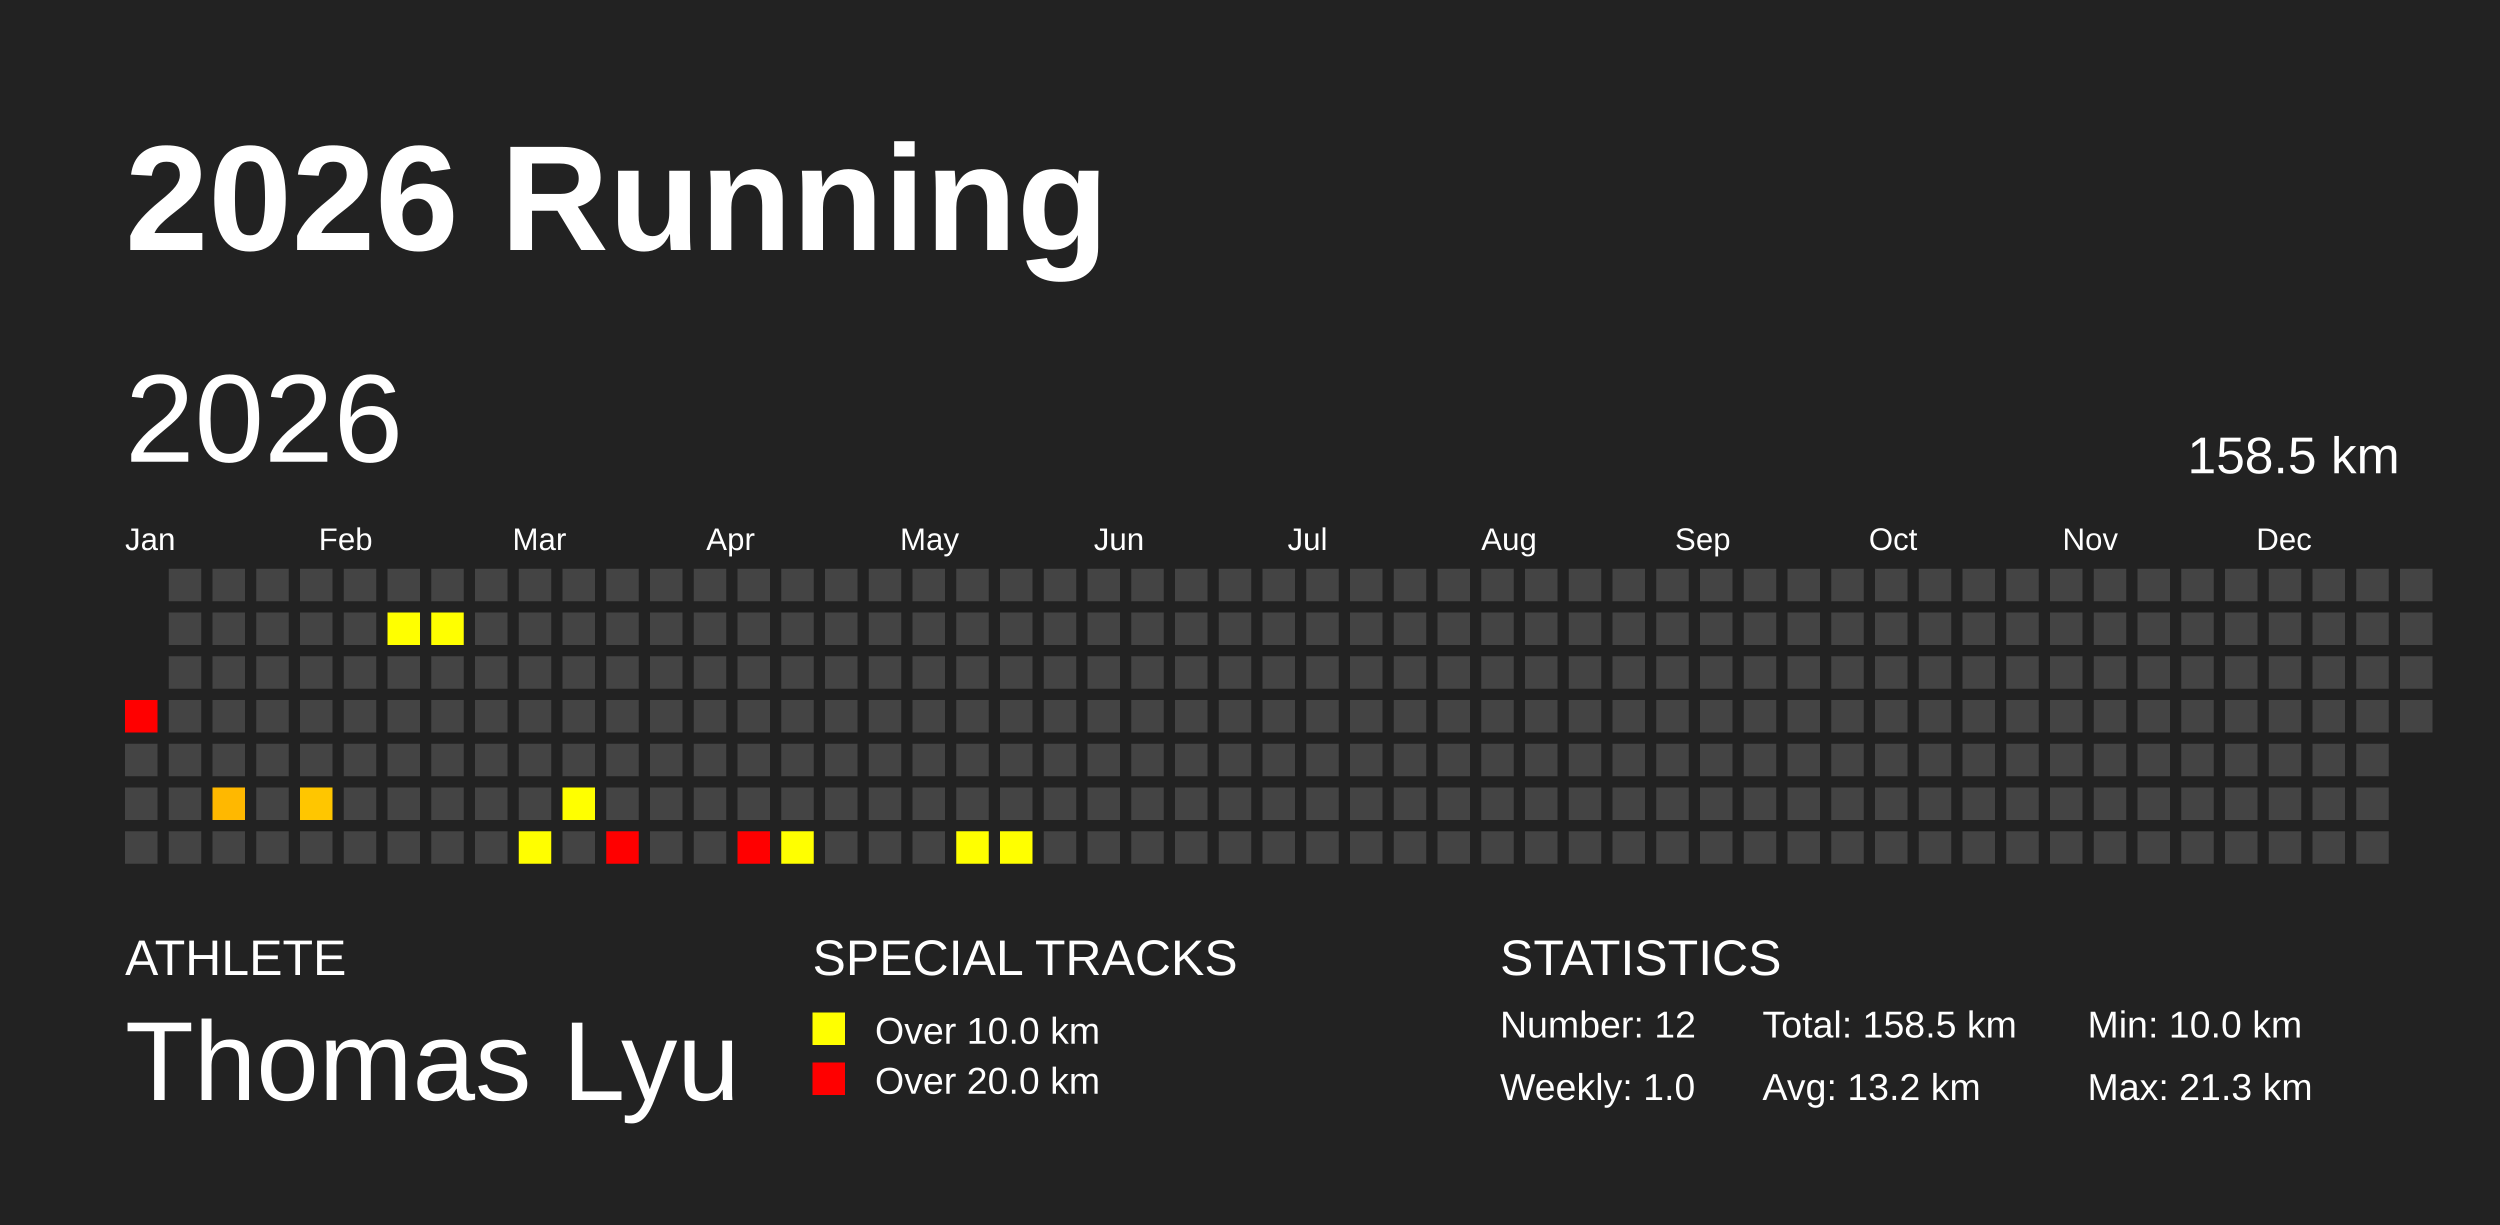
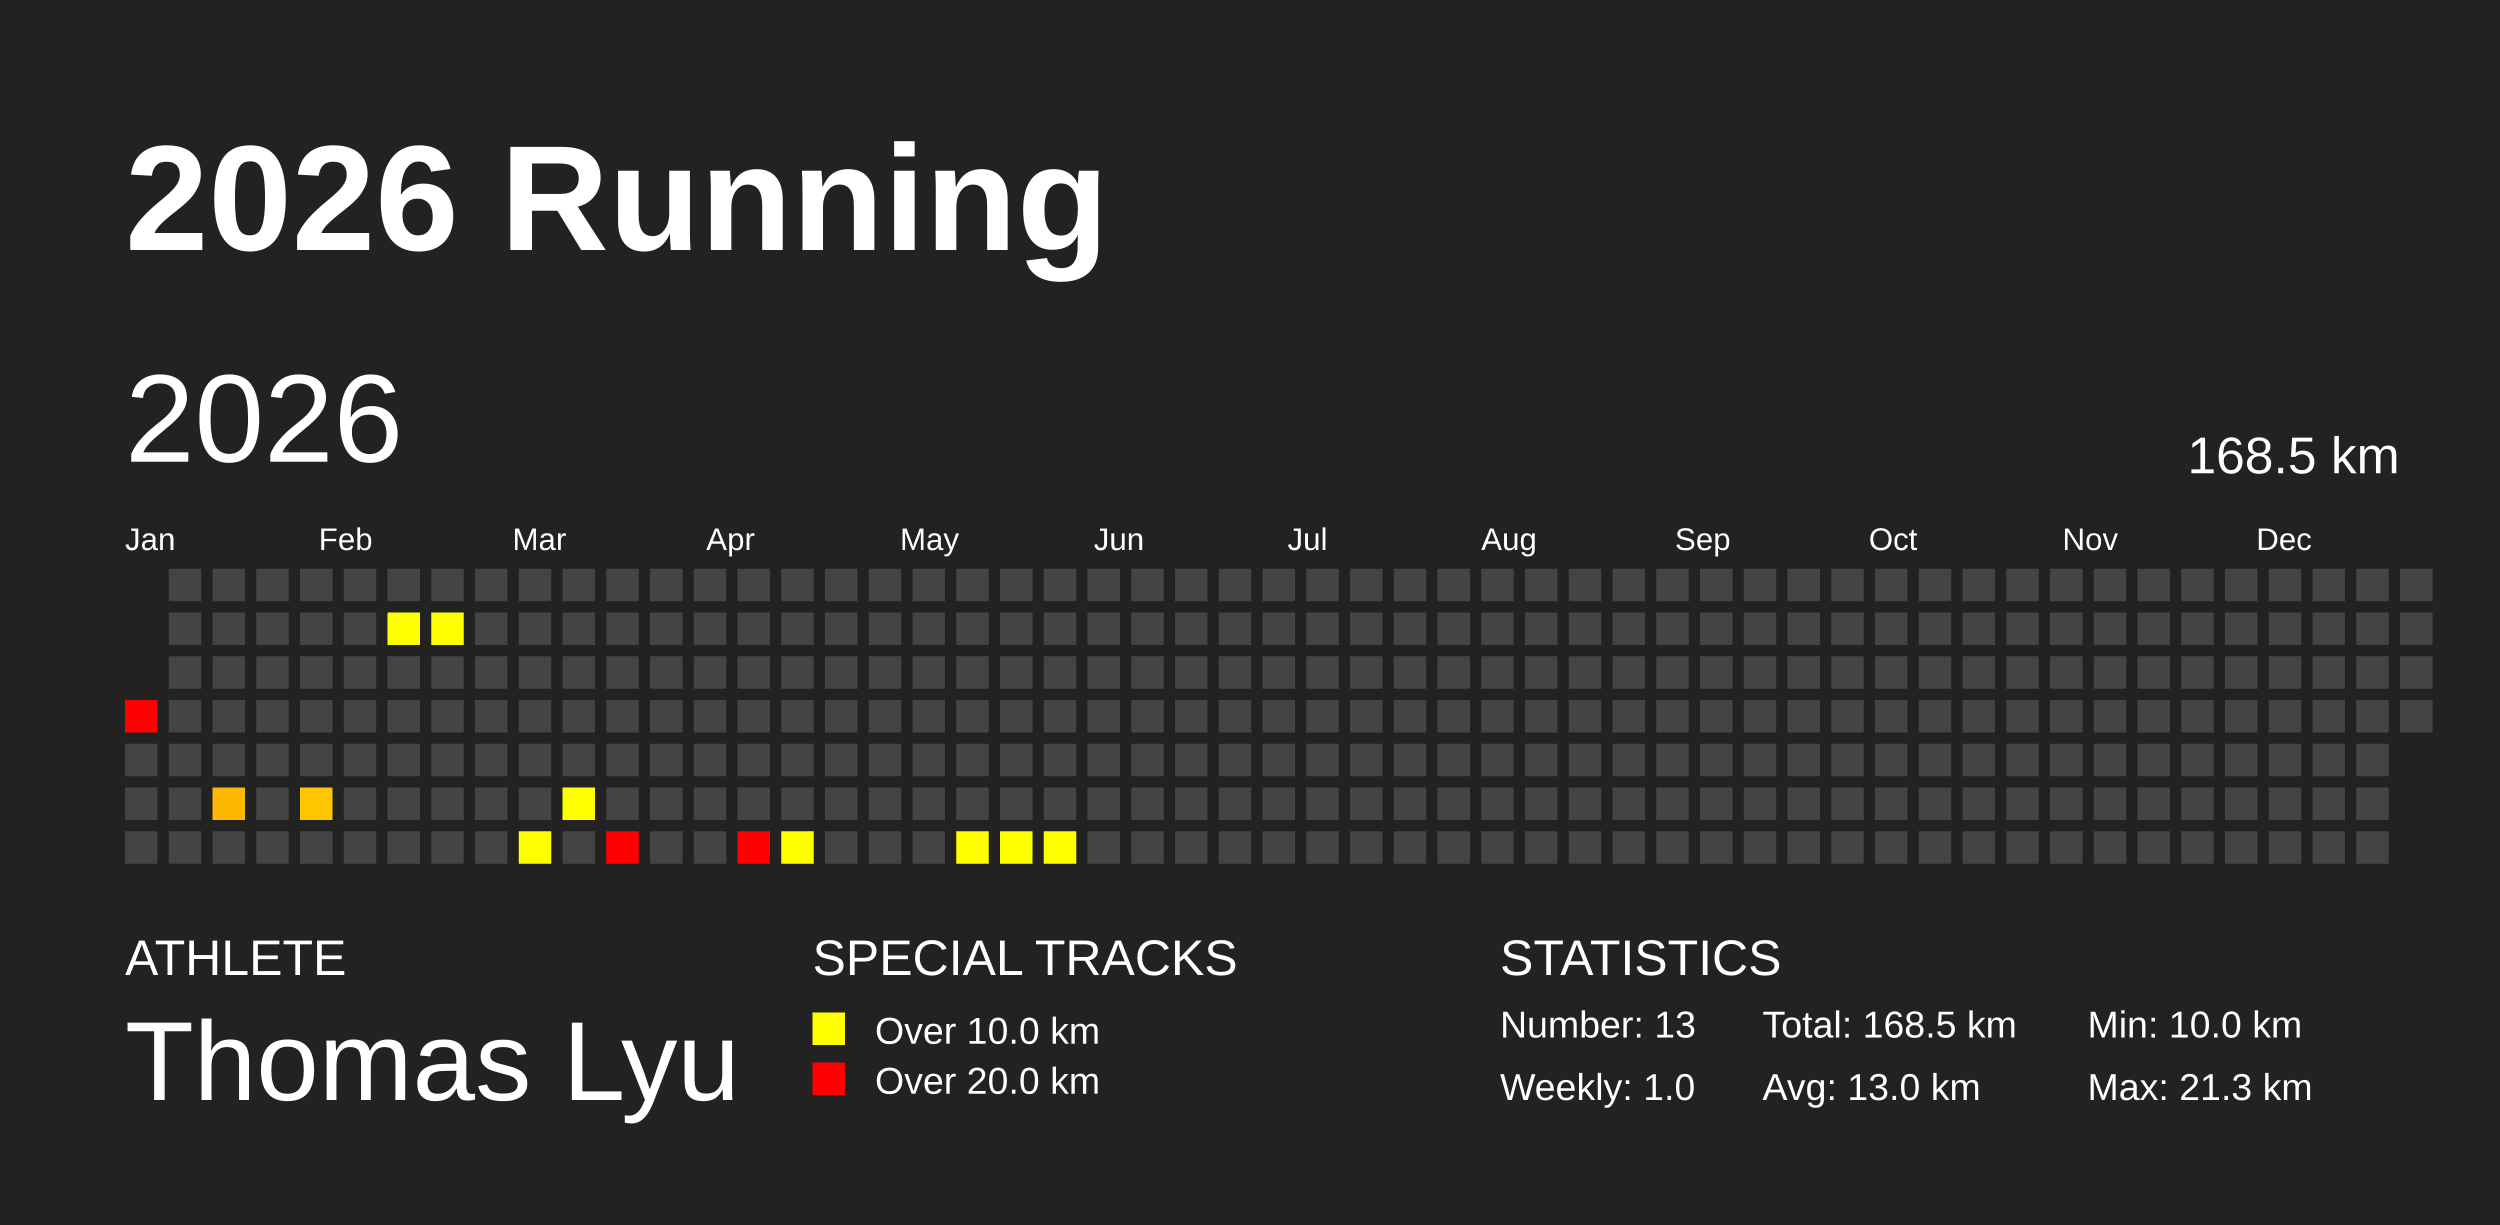
<svg xmlns="http://www.w3.org/2000/svg" baseProfile="full" height="98mm" version="1.1" viewBox="0,0,200,98" width="200mm">
  <defs />
  <rect fill="#222222" height="98" width="200" x="0" y="0" />
  <text fill="#FFFFFF" style="font-size:12px; font-family:Arial; font-weight:bold;" x="10" y="20">2026 Running</text>
  <text fill="#FFFFFF" style="font-size:4px; font-family:Arial" x="10" y="78">ATHLETE</text>
  <text fill="#FFFFFF" style="font-size:9px; font-family:Arial" x="10" y="88">Thomas Lyu</text>
  <text fill="#FFFFFF" style="font-size:4px; font-family:Arial" x="65" y="78">SPECIAL TRACKS</text>
  <rect fill="yellow" height="2.6" width="2.6" x="65" y="81" />
  <text fill="#FFFFFF" style="font-size:3px; font-family:Arial" x="70" y="83.5">Over 10.0 km</text>
  <rect fill="red" height="2.6" width="2.6" x="65" y="85" />
  <text fill="#FFFFFF" style="font-size:3px; font-family:Arial" x="70" y="87.5">Over 20.0 km</text>
  <text fill="#FFFFFF" style="font-size:4px; font-family:Arial" x="120" y="78">STATISTICS</text>
-   <text fill="#FFFFFF" style="font-size:3px; font-family:Arial" x="120" y="83">Number: 12</text>
+   <text fill="#FFFFFF" style="font-size:3px; font-family:Arial" x="120" y="83">Number: 13</text>
  <text fill="#FFFFFF" style="font-size:3px; font-family:Arial" x="120" y="88">Weekly: 1.0</text>
-   <text fill="#FFFFFF" style="font-size:3px; font-family:Arial" x="141" y="83">Total: 158.5 km</text>
-   <text fill="#FFFFFF" style="font-size:3px; font-family:Arial" x="141" y="88">Avg: 13.2 km</text>
+   <text fill="#FFFFFF" style="font-size:3px; font-family:Arial" x="141" y="83">Total: 168.5 km</text>
+   <text fill="#FFFFFF" style="font-size:3px; font-family:Arial" x="141" y="88">Avg: 13.0 km</text>
  <text fill="#FFFFFF" style="font-size:3px; font-family:Arial" x="167" y="83">Min: 10.0 km</text>
  <text fill="#FFFFFF" style="font-size:3px; font-family:Arial" x="167" y="88">Max: 21.3 km</text>
  <text dominant-baseline="hanging" fill="#FFFFFF" style="font-size:10.0px; font-family:Arial;" x="10" y="30">2026</text>
-   <text dominant-baseline="hanging" fill="#FFFFFF" style="font-size:4.125px; font-family:Arial;" x="175" y="35">158.5 km</text>
+   <text dominant-baseline="hanging" fill="#FFFFFF" style="font-size:4.125px; font-family:Arial;" x="175" y="35">168.5 km</text>
  <text fill="#FFFFFF" style="font-size:2.5px; font-family:Arial" x="10.0" y="44">Jan</text>
  <text fill="#FFFFFF" style="font-size:2.5px; font-family:Arial" x="25.5" y="44">Feb</text>
  <text fill="#FFFFFF" style="font-size:2.5px; font-family:Arial" x="41.0" y="44">Mar</text>
  <text fill="#FFFFFF" style="font-size:2.5px; font-family:Arial" x="56.5" y="44">Apr</text>
  <text fill="#FFFFFF" style="font-size:2.5px; font-family:Arial" x="72.0" y="44">May</text>
  <text fill="#FFFFFF" style="font-size:2.5px; font-family:Arial" x="87.5" y="44">Jun</text>
  <text fill="#FFFFFF" style="font-size:2.5px; font-family:Arial" x="103.0" y="44">Jul</text>
  <text fill="#FFFFFF" style="font-size:2.5px; font-family:Arial" x="118.5" y="44">Aug</text>
  <text fill="#FFFFFF" style="font-size:2.5px; font-family:Arial" x="134.0" y="44">Sep</text>
  <text fill="#FFFFFF" style="font-size:2.5px; font-family:Arial" x="149.5" y="44">Oct</text>
  <text fill="#FFFFFF" style="font-size:2.5px; font-family:Arial" x="165.0" y="44">Nov</text>
  <text fill="#FFFFFF" style="font-size:2.5px; font-family:Arial" x="180.5" y="44">Dec</text>
  <rect fill="red" height="2.6" width="2.6" x="10.0" y="56.0" />
  <rect fill="#444444" height="2.6" width="2.6" x="10.0" y="59.5" />
  <rect fill="#444444" height="2.6" width="2.6" x="10.0" y="63.0" />
  <rect fill="#444444" height="2.6" width="2.6" x="10.0" y="66.5" />
  <rect fill="#444444" height="2.6" width="2.6" x="13.5" y="45.5" />
  <rect fill="#444444" height="2.6" width="2.6" x="13.5" y="49.0" />
  <rect fill="#444444" height="2.6" width="2.6" x="13.5" y="52.5" />
  <rect fill="#444444" height="2.6" width="2.6" x="13.5" y="56.0" />
  <rect fill="#444444" height="2.6" width="2.6" x="13.5" y="59.5" />
  <rect fill="#444444" height="2.6" width="2.6" x="13.5" y="63.0" />
  <rect fill="#444444" height="2.6" width="2.6" x="13.5" y="66.5" />
  <rect fill="#444444" height="2.6" width="2.6" x="17.0" y="45.5" />
  <rect fill="#444444" height="2.6" width="2.6" x="17.0" y="49.0" />
  <rect fill="#444444" height="2.6" width="2.6" x="17.0" y="52.5" />
  <rect fill="#444444" height="2.6" width="2.6" x="17.0" y="56.0" />
  <rect fill="#444444" height="2.6" width="2.6" x="17.0" y="59.5" />
  <rect fill="#ffb800" height="2.6" width="2.6" x="17.0" y="63.0" />
  <rect fill="#444444" height="2.6" width="2.6" x="17.0" y="66.5" />
  <rect fill="#444444" height="2.6" width="2.6" x="20.5" y="45.5" />
  <rect fill="#444444" height="2.6" width="2.6" x="20.5" y="49.0" />
  <rect fill="#444444" height="2.6" width="2.6" x="20.5" y="52.5" />
  <rect fill="#444444" height="2.6" width="2.6" x="20.5" y="56.0" />
  <rect fill="#444444" height="2.6" width="2.6" x="20.5" y="59.5" />
  <rect fill="#444444" height="2.6" width="2.6" x="20.5" y="63.0" />
  <rect fill="#444444" height="2.6" width="2.6" x="20.5" y="66.5" />
  <rect fill="#444444" height="2.6" width="2.6" x="24.0" y="45.5" />
  <rect fill="#444444" height="2.6" width="2.6" x="24.0" y="49.0" />
  <rect fill="#444444" height="2.6" width="2.6" x="24.0" y="52.5" />
  <rect fill="#444444" height="2.6" width="2.6" x="24.0" y="56.0" />
  <rect fill="#444444" height="2.6" width="2.6" x="24.0" y="59.5" />
  <rect fill="#ffc600" height="2.6" width="2.6" x="24.0" y="63.0" />
  <rect fill="#444444" height="2.6" width="2.6" x="24.0" y="66.5" />
  <rect fill="#444444" height="2.6" width="2.6" x="27.5" y="45.5" />
  <rect fill="#444444" height="2.6" width="2.6" x="27.5" y="49.0" />
  <rect fill="#444444" height="2.6" width="2.6" x="27.5" y="52.5" />
  <rect fill="#444444" height="2.6" width="2.6" x="27.5" y="56.0" />
  <rect fill="#444444" height="2.6" width="2.6" x="27.5" y="59.5" />
  <rect fill="#444444" height="2.6" width="2.6" x="27.5" y="63.0" />
  <rect fill="#444444" height="2.6" width="2.6" x="27.5" y="66.5" />
  <rect fill="#444444" height="2.6" width="2.6" x="31.0" y="45.5" />
  <rect fill="#ffff00" height="2.6" width="2.6" x="31.0" y="49.0" />
  <rect fill="#444444" height="2.6" width="2.6" x="31.0" y="52.5" />
  <rect fill="#444444" height="2.6" width="2.6" x="31.0" y="56.0" />
  <rect fill="#444444" height="2.6" width="2.6" x="31.0" y="59.5" />
  <rect fill="#444444" height="2.6" width="2.6" x="31.0" y="63.0" />
  <rect fill="#444444" height="2.6" width="2.6" x="31.0" y="66.5" />
  <rect fill="#444444" height="2.6" width="2.6" x="34.5" y="45.5" />
  <rect fill="#ffff00" height="2.6" width="2.6" x="34.5" y="49.0" />
  <rect fill="#444444" height="2.6" width="2.6" x="34.5" y="52.5" />
  <rect fill="#444444" height="2.6" width="2.6" x="34.5" y="56.0" />
  <rect fill="#444444" height="2.6" width="2.6" x="34.5" y="59.5" />
  <rect fill="#444444" height="2.6" width="2.6" x="34.5" y="63.0" />
  <rect fill="#444444" height="2.6" width="2.6" x="34.5" y="66.5" />
  <rect fill="#444444" height="2.6" width="2.6" x="38.0" y="45.5" />
  <rect fill="#444444" height="2.6" width="2.6" x="38.0" y="49.0" />
  <rect fill="#444444" height="2.6" width="2.6" x="38.0" y="52.5" />
  <rect fill="#444444" height="2.6" width="2.6" x="38.0" y="56.0" />
  <rect fill="#444444" height="2.6" width="2.6" x="38.0" y="59.5" />
  <rect fill="#444444" height="2.6" width="2.6" x="38.0" y="63.0" />
  <rect fill="#444444" height="2.6" width="2.6" x="38.0" y="66.5" />
  <rect fill="#444444" height="2.6" width="2.6" x="41.5" y="45.5" />
  <rect fill="#444444" height="2.6" width="2.6" x="41.5" y="49.0" />
  <rect fill="#444444" height="2.6" width="2.6" x="41.5" y="52.5" />
  <rect fill="#444444" height="2.6" width="2.6" x="41.5" y="56.0" />
  <rect fill="#444444" height="2.6" width="2.6" x="41.5" y="59.5" />
  <rect fill="#444444" height="2.6" width="2.6" x="41.5" y="63.0" />
  <rect fill="#fffe00" height="2.6" width="2.6" x="41.5" y="66.5" />
  <rect fill="#444444" height="2.6" width="2.6" x="45.0" y="45.5" />
  <rect fill="#444444" height="2.6" width="2.6" x="45.0" y="49.0" />
  <rect fill="#444444" height="2.6" width="2.6" x="45.0" y="52.5" />
  <rect fill="#444444" height="2.6" width="2.6" x="45.0" y="56.0" />
  <rect fill="#444444" height="2.6" width="2.6" x="45.0" y="59.5" />
  <rect fill="#ffff00" height="2.6" width="2.6" x="45.0" y="63.0" />
  <rect fill="#444444" height="2.6" width="2.6" x="45.0" y="66.5" />
  <rect fill="#444444" height="2.6" width="2.6" x="48.5" y="45.5" />
  <rect fill="#444444" height="2.6" width="2.6" x="48.5" y="49.0" />
  <rect fill="#444444" height="2.6" width="2.6" x="48.5" y="52.5" />
  <rect fill="#444444" height="2.6" width="2.6" x="48.5" y="56.0" />
  <rect fill="#444444" height="2.6" width="2.6" x="48.5" y="59.5" />
  <rect fill="#444444" height="2.6" width="2.6" x="48.5" y="63.0" />
  <rect fill="red" height="2.6" width="2.6" x="48.5" y="66.5" />
  <rect fill="#444444" height="2.6" width="2.6" x="52.0" y="45.5" />
  <rect fill="#444444" height="2.6" width="2.6" x="52.0" y="49.0" />
  <rect fill="#444444" height="2.6" width="2.6" x="52.0" y="52.5" />
  <rect fill="#444444" height="2.6" width="2.6" x="52.0" y="56.0" />
  <rect fill="#444444" height="2.6" width="2.6" x="52.0" y="59.5" />
  <rect fill="#444444" height="2.6" width="2.6" x="52.0" y="63.0" />
  <rect fill="#444444" height="2.6" width="2.6" x="52.0" y="66.5" />
  <rect fill="#444444" height="2.6" width="2.6" x="55.5" y="45.5" />
  <rect fill="#444444" height="2.6" width="2.6" x="55.5" y="49.0" />
  <rect fill="#444444" height="2.6" width="2.6" x="55.5" y="52.5" />
  <rect fill="#444444" height="2.6" width="2.6" x="55.5" y="56.0" />
  <rect fill="#444444" height="2.6" width="2.6" x="55.5" y="59.5" />
  <rect fill="#444444" height="2.6" width="2.6" x="55.5" y="63.0" />
  <rect fill="#444444" height="2.6" width="2.6" x="55.5" y="66.5" />
  <rect fill="#444444" height="2.6" width="2.6" x="59.0" y="45.5" />
  <rect fill="#444444" height="2.6" width="2.6" x="59.0" y="49.0" />
  <rect fill="#444444" height="2.6" width="2.6" x="59.0" y="52.5" />
  <rect fill="#444444" height="2.6" width="2.6" x="59.0" y="56.0" />
  <rect fill="#444444" height="2.6" width="2.6" x="59.0" y="59.5" />
  <rect fill="#444444" height="2.6" width="2.6" x="59.0" y="63.0" />
  <rect fill="red" height="2.6" width="2.6" x="59.0" y="66.5" />
  <rect fill="#444444" height="2.6" width="2.6" x="62.5" y="45.5" />
  <rect fill="#444444" height="2.6" width="2.6" x="62.5" y="49.0" />
  <rect fill="#444444" height="2.6" width="2.6" x="62.5" y="52.5" />
  <rect fill="#444444" height="2.6" width="2.6" x="62.5" y="56.0" />
  <rect fill="#444444" height="2.6" width="2.6" x="62.5" y="59.5" />
  <rect fill="#444444" height="2.6" width="2.6" x="62.5" y="63.0" />
  <rect fill="#ffff00" height="2.6" width="2.6" x="62.5" y="66.5" />
  <rect fill="#444444" height="2.6" width="2.6" x="66.0" y="45.5" />
  <rect fill="#444444" height="2.6" width="2.6" x="66.0" y="49.0" />
  <rect fill="#444444" height="2.6" width="2.6" x="66.0" y="52.5" />
  <rect fill="#444444" height="2.6" width="2.6" x="66.0" y="56.0" />
  <rect fill="#444444" height="2.6" width="2.6" x="66.0" y="59.5" />
  <rect fill="#444444" height="2.6" width="2.6" x="66.0" y="63.0" />
  <rect fill="#444444" height="2.6" width="2.6" x="66.0" y="66.5" />
  <rect fill="#444444" height="2.6" width="2.6" x="69.5" y="45.5" />
  <rect fill="#444444" height="2.6" width="2.6" x="69.5" y="49.0" />
  <rect fill="#444444" height="2.6" width="2.6" x="69.5" y="52.5" />
  <rect fill="#444444" height="2.6" width="2.6" x="69.5" y="56.0" />
  <rect fill="#444444" height="2.6" width="2.6" x="69.5" y="59.5" />
  <rect fill="#444444" height="2.6" width="2.6" x="69.5" y="63.0" />
  <rect fill="#444444" height="2.6" width="2.6" x="69.5" y="66.5" />
  <rect fill="#444444" height="2.6" width="2.6" x="73.0" y="45.5" />
  <rect fill="#444444" height="2.6" width="2.6" x="73.0" y="49.0" />
  <rect fill="#444444" height="2.6" width="2.6" x="73.0" y="52.5" />
  <rect fill="#444444" height="2.6" width="2.6" x="73.0" y="56.0" />
  <rect fill="#444444" height="2.6" width="2.6" x="73.0" y="59.5" />
  <rect fill="#444444" height="2.6" width="2.6" x="73.0" y="63.0" />
  <rect fill="#444444" height="2.6" width="2.6" x="73.0" y="66.5" />
  <rect fill="#444444" height="2.6" width="2.6" x="76.5" y="45.5" />
  <rect fill="#444444" height="2.6" width="2.6" x="76.5" y="49.0" />
  <rect fill="#444444" height="2.6" width="2.6" x="76.5" y="52.5" />
  <rect fill="#444444" height="2.6" width="2.6" x="76.5" y="56.0" />
  <rect fill="#444444" height="2.6" width="2.6" x="76.5" y="59.5" />
  <rect fill="#444444" height="2.6" width="2.6" x="76.5" y="63.0" />
  <rect fill="#ffff00" height="2.6" width="2.6" x="76.5" y="66.5" />
  <rect fill="#444444" height="2.6" width="2.6" x="80.0" y="45.5" />
  <rect fill="#444444" height="2.6" width="2.6" x="80.0" y="49.0" />
  <rect fill="#444444" height="2.6" width="2.6" x="80.0" y="52.5" />
  <rect fill="#444444" height="2.6" width="2.6" x="80.0" y="56.0" />
  <rect fill="#444444" height="2.6" width="2.6" x="80.0" y="59.5" />
  <rect fill="#444444" height="2.6" width="2.6" x="80.0" y="63.0" />
  <rect fill="#ffff00" height="2.6" width="2.6" x="80.0" y="66.5" />
  <rect fill="#444444" height="2.6" width="2.6" x="83.5" y="45.5" />
  <rect fill="#444444" height="2.6" width="2.6" x="83.5" y="49.0" />
  <rect fill="#444444" height="2.6" width="2.6" x="83.5" y="52.5" />
  <rect fill="#444444" height="2.6" width="2.6" x="83.5" y="56.0" />
  <rect fill="#444444" height="2.6" width="2.6" x="83.5" y="59.5" />
  <rect fill="#444444" height="2.6" width="2.6" x="83.5" y="63.0" />
-   <rect fill="#444444" height="2.6" width="2.6" x="83.5" y="66.5" />
+   <rect fill="#ffff00" height="2.6" width="2.6" x="83.5" y="66.5" />
  <rect fill="#444444" height="2.6" width="2.6" x="87.0" y="45.5" />
  <rect fill="#444444" height="2.6" width="2.6" x="87.0" y="49.0" />
  <rect fill="#444444" height="2.6" width="2.6" x="87.0" y="52.5" />
  <rect fill="#444444" height="2.6" width="2.6" x="87.0" y="56.0" />
  <rect fill="#444444" height="2.6" width="2.6" x="87.0" y="59.5" />
  <rect fill="#444444" height="2.6" width="2.6" x="87.0" y="63.0" />
  <rect fill="#444444" height="2.6" width="2.6" x="87.0" y="66.5" />
  <rect fill="#444444" height="2.6" width="2.6" x="90.5" y="45.5" />
  <rect fill="#444444" height="2.6" width="2.6" x="90.5" y="49.0" />
  <rect fill="#444444" height="2.6" width="2.6" x="90.5" y="52.5" />
  <rect fill="#444444" height="2.6" width="2.6" x="90.5" y="56.0" />
  <rect fill="#444444" height="2.6" width="2.6" x="90.5" y="59.5" />
  <rect fill="#444444" height="2.6" width="2.6" x="90.5" y="63.0" />
  <rect fill="#444444" height="2.6" width="2.6" x="90.5" y="66.5" />
  <rect fill="#444444" height="2.6" width="2.6" x="94.0" y="45.5" />
  <rect fill="#444444" height="2.6" width="2.6" x="94.0" y="49.0" />
  <rect fill="#444444" height="2.6" width="2.6" x="94.0" y="52.5" />
  <rect fill="#444444" height="2.6" width="2.6" x="94.0" y="56.0" />
  <rect fill="#444444" height="2.6" width="2.6" x="94.0" y="59.5" />
  <rect fill="#444444" height="2.6" width="2.6" x="94.0" y="63.0" />
  <rect fill="#444444" height="2.6" width="2.6" x="94.0" y="66.5" />
  <rect fill="#444444" height="2.6" width="2.6" x="97.5" y="45.5" />
  <rect fill="#444444" height="2.6" width="2.6" x="97.5" y="49.0" />
  <rect fill="#444444" height="2.6" width="2.6" x="97.5" y="52.5" />
  <rect fill="#444444" height="2.6" width="2.6" x="97.5" y="56.0" />
  <rect fill="#444444" height="2.6" width="2.6" x="97.5" y="59.5" />
  <rect fill="#444444" height="2.6" width="2.6" x="97.5" y="63.0" />
  <rect fill="#444444" height="2.6" width="2.6" x="97.5" y="66.5" />
  <rect fill="#444444" height="2.6" width="2.6" x="101.0" y="45.5" />
  <rect fill="#444444" height="2.6" width="2.6" x="101.0" y="49.0" />
  <rect fill="#444444" height="2.6" width="2.6" x="101.0" y="52.5" />
  <rect fill="#444444" height="2.6" width="2.6" x="101.0" y="56.0" />
  <rect fill="#444444" height="2.6" width="2.6" x="101.0" y="59.5" />
  <rect fill="#444444" height="2.6" width="2.6" x="101.0" y="63.0" />
  <rect fill="#444444" height="2.6" width="2.6" x="101.0" y="66.5" />
  <rect fill="#444444" height="2.6" width="2.6" x="104.5" y="45.5" />
  <rect fill="#444444" height="2.6" width="2.6" x="104.5" y="49.0" />
  <rect fill="#444444" height="2.6" width="2.6" x="104.5" y="52.5" />
  <rect fill="#444444" height="2.6" width="2.6" x="104.5" y="56.0" />
  <rect fill="#444444" height="2.6" width="2.6" x="104.5" y="59.5" />
  <rect fill="#444444" height="2.6" width="2.6" x="104.5" y="63.0" />
  <rect fill="#444444" height="2.6" width="2.6" x="104.5" y="66.5" />
  <rect fill="#444444" height="2.6" width="2.6" x="108.0" y="45.5" />
  <rect fill="#444444" height="2.6" width="2.6" x="108.0" y="49.0" />
  <rect fill="#444444" height="2.6" width="2.6" x="108.0" y="52.5" />
  <rect fill="#444444" height="2.6" width="2.6" x="108.0" y="56.0" />
  <rect fill="#444444" height="2.6" width="2.6" x="108.0" y="59.5" />
  <rect fill="#444444" height="2.6" width="2.6" x="108.0" y="63.0" />
  <rect fill="#444444" height="2.6" width="2.6" x="108.0" y="66.5" />
  <rect fill="#444444" height="2.6" width="2.6" x="111.5" y="45.5" />
  <rect fill="#444444" height="2.6" width="2.6" x="111.5" y="49.0" />
  <rect fill="#444444" height="2.6" width="2.6" x="111.5" y="52.5" />
  <rect fill="#444444" height="2.6" width="2.6" x="111.5" y="56.0" />
  <rect fill="#444444" height="2.6" width="2.6" x="111.5" y="59.5" />
  <rect fill="#444444" height="2.6" width="2.6" x="111.5" y="63.0" />
  <rect fill="#444444" height="2.6" width="2.6" x="111.5" y="66.5" />
  <rect fill="#444444" height="2.6" width="2.6" x="115.0" y="45.5" />
  <rect fill="#444444" height="2.6" width="2.6" x="115.0" y="49.0" />
  <rect fill="#444444" height="2.6" width="2.6" x="115.0" y="52.5" />
  <rect fill="#444444" height="2.6" width="2.6" x="115.0" y="56.0" />
  <rect fill="#444444" height="2.6" width="2.6" x="115.0" y="59.5" />
  <rect fill="#444444" height="2.6" width="2.6" x="115.0" y="63.0" />
  <rect fill="#444444" height="2.6" width="2.6" x="115.0" y="66.5" />
  <rect fill="#444444" height="2.6" width="2.6" x="118.5" y="45.5" />
  <rect fill="#444444" height="2.6" width="2.6" x="118.5" y="49.0" />
  <rect fill="#444444" height="2.6" width="2.6" x="118.5" y="52.5" />
  <rect fill="#444444" height="2.6" width="2.6" x="118.5" y="56.0" />
  <rect fill="#444444" height="2.6" width="2.6" x="118.5" y="59.5" />
  <rect fill="#444444" height="2.6" width="2.6" x="118.5" y="63.0" />
  <rect fill="#444444" height="2.6" width="2.6" x="118.5" y="66.5" />
  <rect fill="#444444" height="2.6" width="2.6" x="122.0" y="45.5" />
  <rect fill="#444444" height="2.6" width="2.6" x="122.0" y="49.0" />
  <rect fill="#444444" height="2.6" width="2.6" x="122.0" y="52.5" />
  <rect fill="#444444" height="2.6" width="2.6" x="122.0" y="56.0" />
  <rect fill="#444444" height="2.6" width="2.6" x="122.0" y="59.5" />
  <rect fill="#444444" height="2.6" width="2.6" x="122.0" y="63.0" />
  <rect fill="#444444" height="2.6" width="2.6" x="122.0" y="66.5" />
  <rect fill="#444444" height="2.6" width="2.6" x="125.5" y="45.5" />
  <rect fill="#444444" height="2.6" width="2.6" x="125.5" y="49.0" />
  <rect fill="#444444" height="2.6" width="2.6" x="125.5" y="52.5" />
  <rect fill="#444444" height="2.6" width="2.6" x="125.5" y="56.0" />
  <rect fill="#444444" height="2.6" width="2.6" x="125.5" y="59.5" />
  <rect fill="#444444" height="2.6" width="2.6" x="125.5" y="63.0" />
  <rect fill="#444444" height="2.6" width="2.6" x="125.5" y="66.5" />
  <rect fill="#444444" height="2.6" width="2.6" x="129.0" y="45.5" />
  <rect fill="#444444" height="2.6" width="2.6" x="129.0" y="49.0" />
  <rect fill="#444444" height="2.6" width="2.6" x="129.0" y="52.5" />
  <rect fill="#444444" height="2.6" width="2.6" x="129.0" y="56.0" />
  <rect fill="#444444" height="2.6" width="2.6" x="129.0" y="59.5" />
  <rect fill="#444444" height="2.6" width="2.6" x="129.0" y="63.0" />
  <rect fill="#444444" height="2.6" width="2.6" x="129.0" y="66.5" />
  <rect fill="#444444" height="2.6" width="2.6" x="132.5" y="45.5" />
  <rect fill="#444444" height="2.6" width="2.6" x="132.5" y="49.0" />
  <rect fill="#444444" height="2.6" width="2.6" x="132.5" y="52.5" />
  <rect fill="#444444" height="2.6" width="2.6" x="132.5" y="56.0" />
  <rect fill="#444444" height="2.6" width="2.6" x="132.5" y="59.5" />
  <rect fill="#444444" height="2.6" width="2.6" x="132.5" y="63.0" />
  <rect fill="#444444" height="2.6" width="2.6" x="132.5" y="66.5" />
  <rect fill="#444444" height="2.6" width="2.6" x="136.0" y="45.5" />
  <rect fill="#444444" height="2.6" width="2.6" x="136.0" y="49.0" />
  <rect fill="#444444" height="2.6" width="2.6" x="136.0" y="52.5" />
  <rect fill="#444444" height="2.6" width="2.6" x="136.0" y="56.0" />
  <rect fill="#444444" height="2.6" width="2.6" x="136.0" y="59.5" />
  <rect fill="#444444" height="2.6" width="2.6" x="136.0" y="63.0" />
  <rect fill="#444444" height="2.6" width="2.6" x="136.0" y="66.5" />
  <rect fill="#444444" height="2.6" width="2.6" x="139.5" y="45.5" />
  <rect fill="#444444" height="2.6" width="2.6" x="139.5" y="49.0" />
  <rect fill="#444444" height="2.6" width="2.6" x="139.5" y="52.5" />
  <rect fill="#444444" height="2.6" width="2.6" x="139.5" y="56.0" />
  <rect fill="#444444" height="2.6" width="2.6" x="139.5" y="59.5" />
  <rect fill="#444444" height="2.6" width="2.6" x="139.5" y="63.0" />
  <rect fill="#444444" height="2.6" width="2.6" x="139.5" y="66.5" />
  <rect fill="#444444" height="2.6" width="2.6" x="143.0" y="45.5" />
  <rect fill="#444444" height="2.6" width="2.6" x="143.0" y="49.0" />
  <rect fill="#444444" height="2.6" width="2.6" x="143.0" y="52.5" />
  <rect fill="#444444" height="2.6" width="2.6" x="143.0" y="56.0" />
  <rect fill="#444444" height="2.6" width="2.6" x="143.0" y="59.5" />
  <rect fill="#444444" height="2.6" width="2.6" x="143.0" y="63.0" />
  <rect fill="#444444" height="2.6" width="2.6" x="143.0" y="66.5" />
  <rect fill="#444444" height="2.6" width="2.6" x="146.5" y="45.5" />
  <rect fill="#444444" height="2.6" width="2.6" x="146.5" y="49.0" />
  <rect fill="#444444" height="2.6" width="2.6" x="146.5" y="52.5" />
  <rect fill="#444444" height="2.6" width="2.6" x="146.5" y="56.0" />
  <rect fill="#444444" height="2.6" width="2.6" x="146.5" y="59.5" />
  <rect fill="#444444" height="2.6" width="2.6" x="146.5" y="63.0" />
  <rect fill="#444444" height="2.6" width="2.6" x="146.5" y="66.5" />
  <rect fill="#444444" height="2.6" width="2.6" x="150.0" y="45.5" />
  <rect fill="#444444" height="2.6" width="2.6" x="150.0" y="49.0" />
  <rect fill="#444444" height="2.6" width="2.6" x="150.0" y="52.5" />
  <rect fill="#444444" height="2.6" width="2.6" x="150.0" y="56.0" />
  <rect fill="#444444" height="2.6" width="2.6" x="150.0" y="59.5" />
  <rect fill="#444444" height="2.6" width="2.6" x="150.0" y="63.0" />
  <rect fill="#444444" height="2.6" width="2.6" x="150.0" y="66.5" />
  <rect fill="#444444" height="2.6" width="2.6" x="153.5" y="45.5" />
  <rect fill="#444444" height="2.6" width="2.6" x="153.5" y="49.0" />
  <rect fill="#444444" height="2.6" width="2.6" x="153.5" y="52.5" />
  <rect fill="#444444" height="2.6" width="2.6" x="153.5" y="56.0" />
  <rect fill="#444444" height="2.6" width="2.6" x="153.5" y="59.5" />
  <rect fill="#444444" height="2.6" width="2.6" x="153.5" y="63.0" />
  <rect fill="#444444" height="2.6" width="2.6" x="153.5" y="66.5" />
  <rect fill="#444444" height="2.6" width="2.6" x="157.0" y="45.5" />
  <rect fill="#444444" height="2.6" width="2.6" x="157.0" y="49.0" />
  <rect fill="#444444" height="2.6" width="2.6" x="157.0" y="52.5" />
  <rect fill="#444444" height="2.6" width="2.6" x="157.0" y="56.0" />
  <rect fill="#444444" height="2.6" width="2.6" x="157.0" y="59.5" />
  <rect fill="#444444" height="2.6" width="2.6" x="157.0" y="63.0" />
  <rect fill="#444444" height="2.6" width="2.6" x="157.0" y="66.5" />
  <rect fill="#444444" height="2.6" width="2.6" x="160.5" y="45.5" />
  <rect fill="#444444" height="2.6" width="2.6" x="160.5" y="49.0" />
  <rect fill="#444444" height="2.6" width="2.6" x="160.5" y="52.5" />
  <rect fill="#444444" height="2.6" width="2.6" x="160.5" y="56.0" />
  <rect fill="#444444" height="2.6" width="2.6" x="160.5" y="59.5" />
  <rect fill="#444444" height="2.6" width="2.6" x="160.5" y="63.0" />
  <rect fill="#444444" height="2.6" width="2.6" x="160.5" y="66.5" />
  <rect fill="#444444" height="2.6" width="2.6" x="164.0" y="45.5" />
  <rect fill="#444444" height="2.6" width="2.6" x="164.0" y="49.0" />
  <rect fill="#444444" height="2.6" width="2.6" x="164.0" y="52.5" />
  <rect fill="#444444" height="2.6" width="2.6" x="164.0" y="56.0" />
  <rect fill="#444444" height="2.6" width="2.6" x="164.0" y="59.5" />
  <rect fill="#444444" height="2.6" width="2.6" x="164.0" y="63.0" />
  <rect fill="#444444" height="2.6" width="2.6" x="164.0" y="66.5" />
  <rect fill="#444444" height="2.6" width="2.6" x="167.5" y="45.5" />
  <rect fill="#444444" height="2.6" width="2.6" x="167.5" y="49.0" />
  <rect fill="#444444" height="2.6" width="2.6" x="167.5" y="52.5" />
  <rect fill="#444444" height="2.6" width="2.6" x="167.5" y="56.0" />
  <rect fill="#444444" height="2.6" width="2.6" x="167.5" y="59.5" />
  <rect fill="#444444" height="2.6" width="2.6" x="167.5" y="63.0" />
  <rect fill="#444444" height="2.6" width="2.6" x="167.5" y="66.5" />
  <rect fill="#444444" height="2.6" width="2.6" x="171.0" y="45.5" />
  <rect fill="#444444" height="2.6" width="2.6" x="171.0" y="49.0" />
  <rect fill="#444444" height="2.6" width="2.6" x="171.0" y="52.5" />
  <rect fill="#444444" height="2.6" width="2.6" x="171.0" y="56.0" />
  <rect fill="#444444" height="2.6" width="2.6" x="171.0" y="59.5" />
  <rect fill="#444444" height="2.6" width="2.6" x="171.0" y="63.0" />
  <rect fill="#444444" height="2.6" width="2.6" x="171.0" y="66.5" />
  <rect fill="#444444" height="2.6" width="2.6" x="174.5" y="45.5" />
  <rect fill="#444444" height="2.6" width="2.6" x="174.5" y="49.0" />
  <rect fill="#444444" height="2.6" width="2.6" x="174.5" y="52.5" />
  <rect fill="#444444" height="2.6" width="2.6" x="174.5" y="56.0" />
  <rect fill="#444444" height="2.6" width="2.6" x="174.5" y="59.5" />
  <rect fill="#444444" height="2.6" width="2.6" x="174.5" y="63.0" />
  <rect fill="#444444" height="2.6" width="2.6" x="174.5" y="66.5" />
  <rect fill="#444444" height="2.6" width="2.6" x="178.0" y="45.5" />
  <rect fill="#444444" height="2.6" width="2.6" x="178.0" y="49.0" />
  <rect fill="#444444" height="2.6" width="2.6" x="178.0" y="52.5" />
  <rect fill="#444444" height="2.6" width="2.6" x="178.0" y="56.0" />
  <rect fill="#444444" height="2.6" width="2.6" x="178.0" y="59.5" />
  <rect fill="#444444" height="2.6" width="2.6" x="178.0" y="63.0" />
  <rect fill="#444444" height="2.6" width="2.6" x="178.0" y="66.5" />
  <rect fill="#444444" height="2.6" width="2.6" x="181.5" y="45.5" />
  <rect fill="#444444" height="2.6" width="2.6" x="181.5" y="49.0" />
  <rect fill="#444444" height="2.6" width="2.6" x="181.5" y="52.5" />
  <rect fill="#444444" height="2.6" width="2.6" x="181.5" y="56.0" />
  <rect fill="#444444" height="2.6" width="2.6" x="181.5" y="59.5" />
  <rect fill="#444444" height="2.6" width="2.6" x="181.5" y="63.0" />
  <rect fill="#444444" height="2.6" width="2.6" x="181.5" y="66.5" />
  <rect fill="#444444" height="2.6" width="2.6" x="185.0" y="45.5" />
  <rect fill="#444444" height="2.6" width="2.6" x="185.0" y="49.0" />
  <rect fill="#444444" height="2.6" width="2.6" x="185.0" y="52.5" />
  <rect fill="#444444" height="2.6" width="2.6" x="185.0" y="56.0" />
  <rect fill="#444444" height="2.6" width="2.6" x="185.0" y="59.5" />
  <rect fill="#444444" height="2.6" width="2.6" x="185.0" y="63.0" />
  <rect fill="#444444" height="2.6" width="2.6" x="185.0" y="66.5" />
  <rect fill="#444444" height="2.6" width="2.6" x="188.5" y="45.5" />
  <rect fill="#444444" height="2.6" width="2.6" x="188.5" y="49.0" />
  <rect fill="#444444" height="2.6" width="2.6" x="188.5" y="52.5" />
  <rect fill="#444444" height="2.6" width="2.6" x="188.5" y="56.0" />
  <rect fill="#444444" height="2.6" width="2.6" x="188.5" y="59.5" />
  <rect fill="#444444" height="2.6" width="2.6" x="188.5" y="63.0" />
  <rect fill="#444444" height="2.6" width="2.6" x="188.5" y="66.5" />
  <rect fill="#444444" height="2.6" width="2.6" x="192.0" y="45.5" />
  <rect fill="#444444" height="2.6" width="2.6" x="192.0" y="49.0" />
  <rect fill="#444444" height="2.6" width="2.6" x="192.0" y="52.5" />
  <rect fill="#444444" height="2.6" width="2.6" x="192.0" y="56.0" />
</svg>
